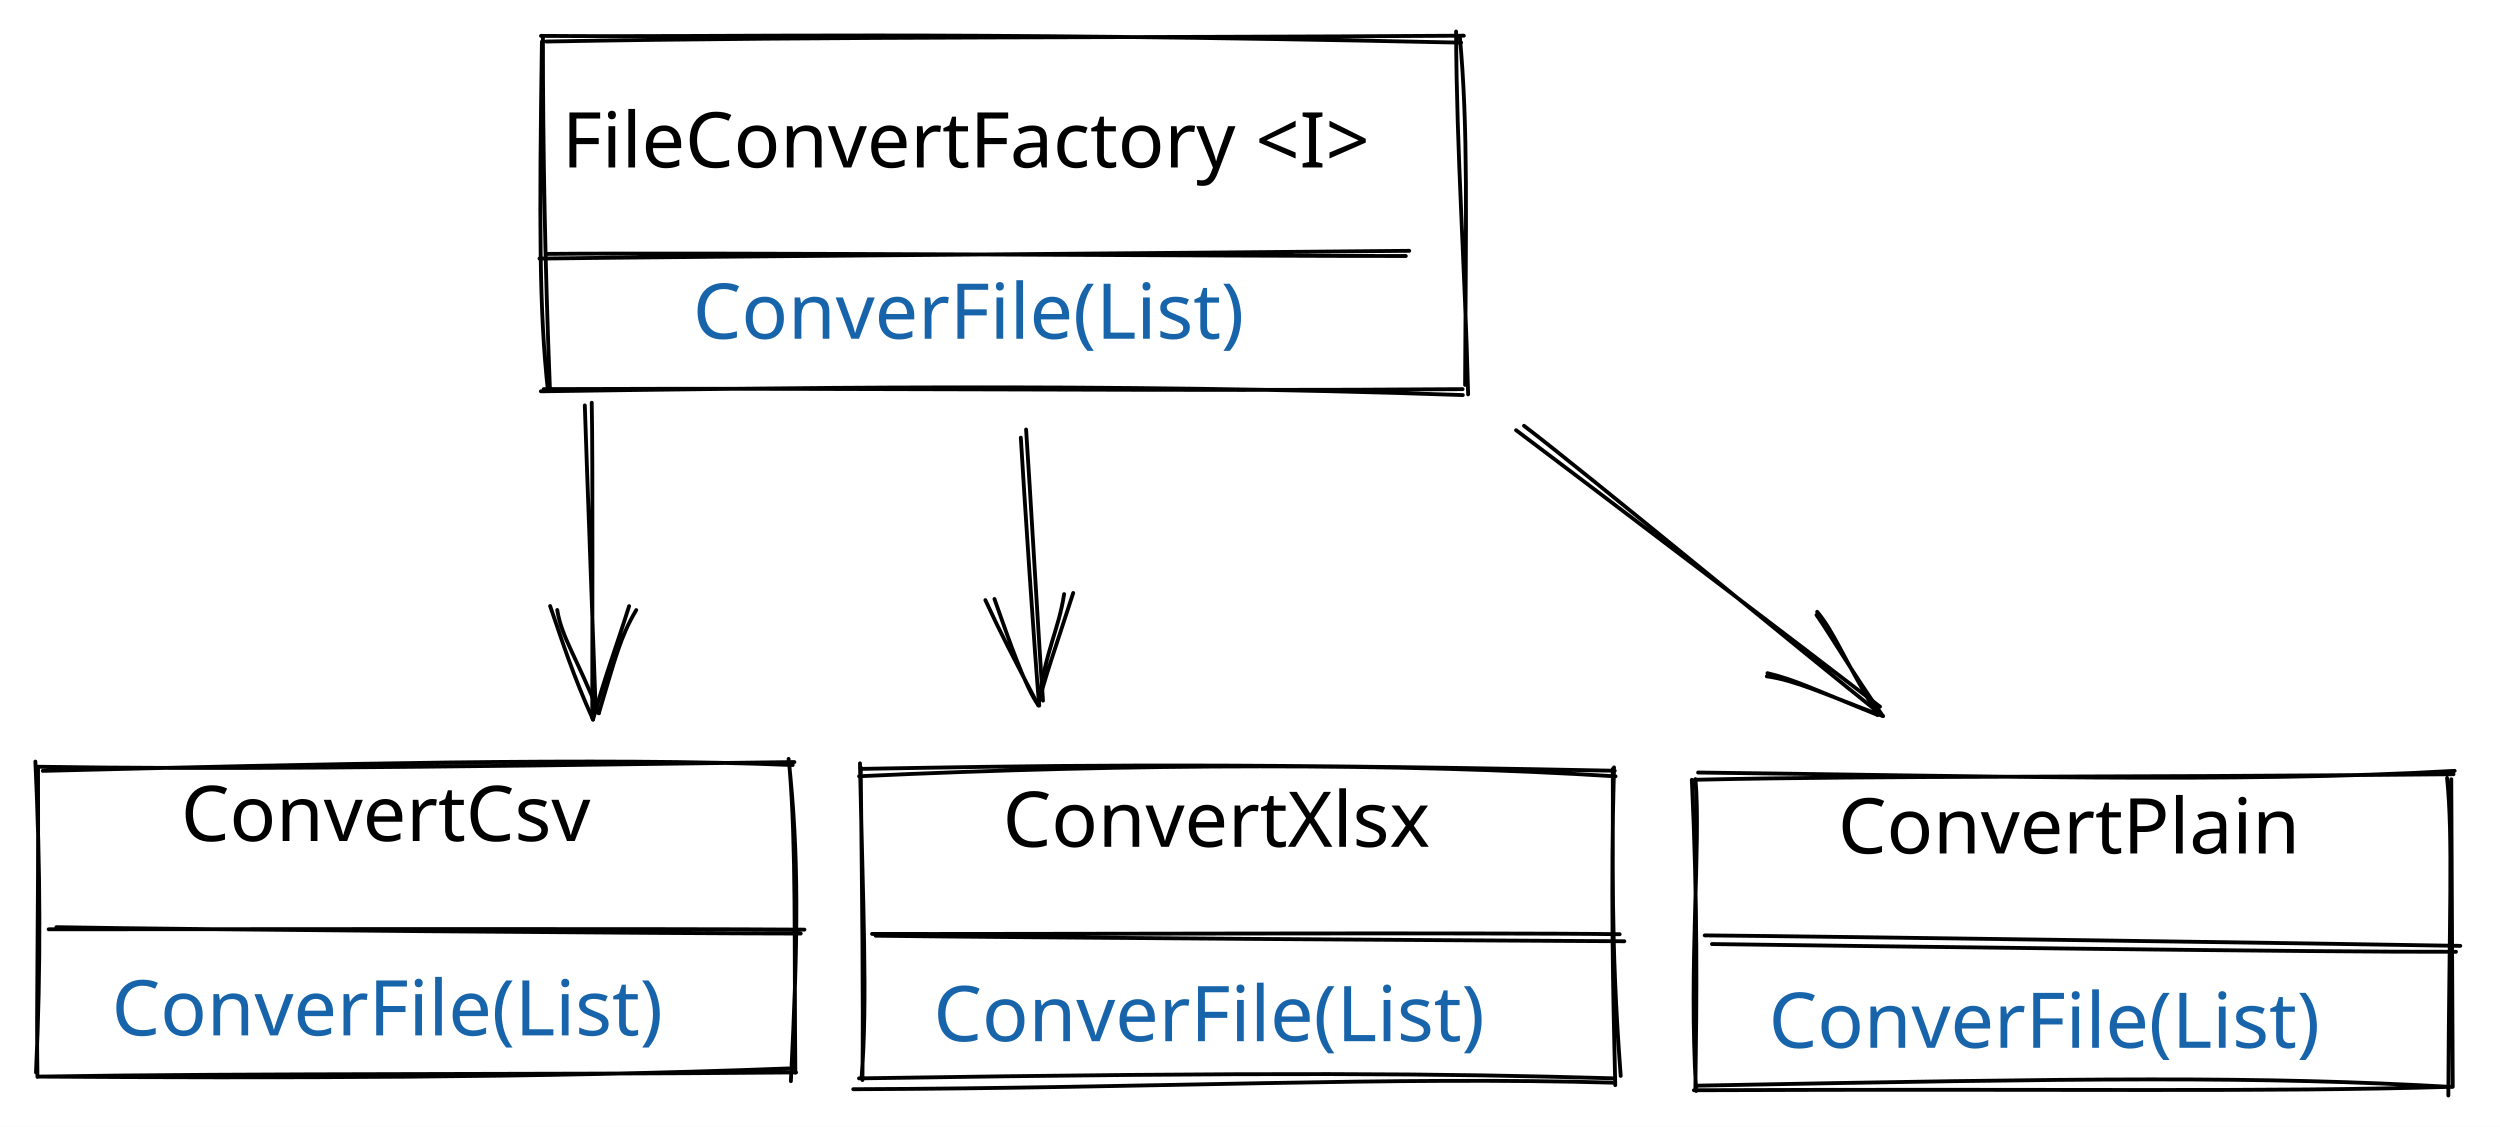
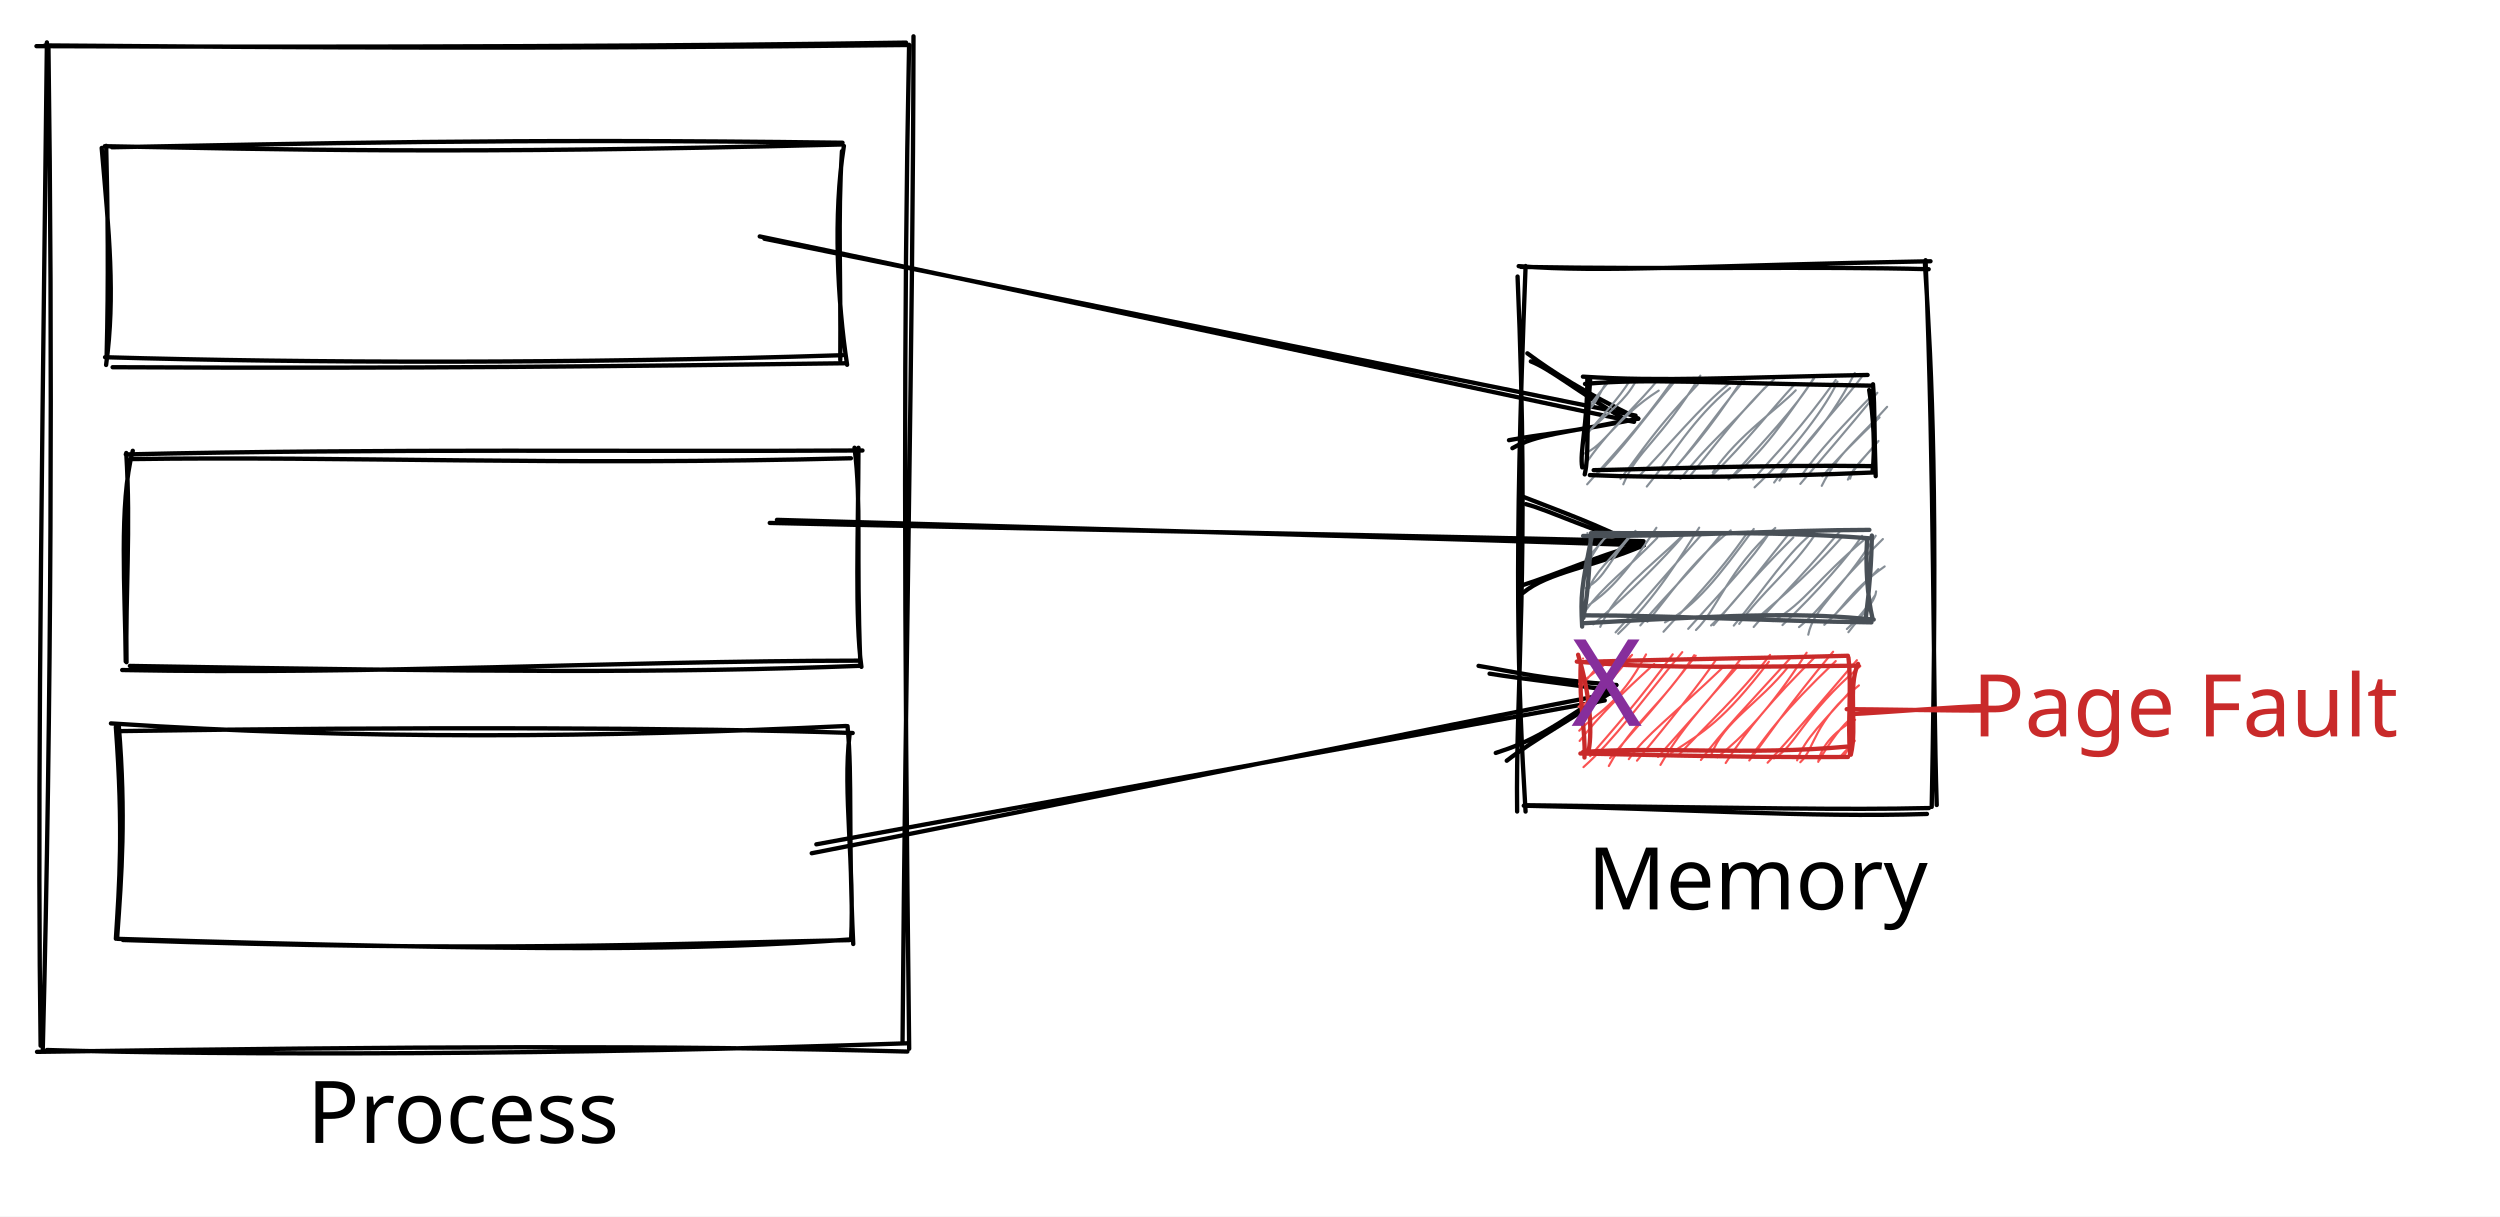
- <svg xmlns="http://www.w3.org/2000/svg" version="1.1" viewBox="0 0 649.5 292.724" width="649.5" height="292.724">
+ <svg xmlns="http://www.w3.org/2000/svg" version="1.1" viewBox="0 0 578 281.25" width="578" height="281.25">
  
-   eyJ2ZXJzaW9uIjoiMSIsImVuY29kaW5nIjoiYnN0cmluZyIsImNvbXByZXNzZWQiOnRydWUsImVuY29kZWQiOiJ4nO1ba1PbSFx1MDAxNv2eX0ExX3argqbfj9TWVoFcdTAwMDPBXHUwMDA0XGLGZHhsTVHCXHUwMDE2tmIhXHUwMDE5SVx1MDAwNjOp/Pe9LYglW5aw8aOUqdFcdTAwMDew1S3pqvuee8+53f7+bmNjM37qO5tcdTAwMWY2Np1hy/bcdmg/br4351x1MDAxZpwwclx1MDAwM1x1MDAxZppI8j1cblx1MDAwNmEr6dmN43704fff7X7f6rjxTVx1MDAxMPSsVnD3fJnjOXeOXHUwMDFmR9Dxf/B9Y+N78jfzoNBpxbbf8ZzkgqQpfVx1MDAxNuZ08uxx4CfPXHUwMDE1TFx1MDAxMsw4RqNcdTAwMGVu9Fx1MDAxMVx1MDAxZVx1MDAxNzttaL21vchJW8ypzZ0rdX3UPGPknp/eXHUwMDBmrlx1MDAxYlx1MDAwN7d2XHUwMDEwpk+9dT2vXHUwMDE5P3nPL2W3uoMwY1NcdTAwMTSHQc85d9tx19g1cX50XVx1MDAxNMCgpVeFwaDT9Z0oXHUwMDFhuybo2y03fjLnUGr+8yB82EjPXGbhXHUwMDFivKFFhFx1MDAxNooqKpVGYtRqridMW0wqxKVcdTAwMTKYXHUwMDEyhcmEYbXAg3dcdTAwMDTDfkPJkZp2Y7d6XHUwMDFksM9vj/rEoe1HfTuEXHRL+z2+vDKh0tLZQ466dFx1MDAxZLfTjaGPxpZ5iMCIcsxcdTAwMDXhqTVOMi3wvlJCXHUwMDBmzEYtxoZ+vZ14yJ+Tw9q1w/7L8G1G5kvGfmP67qR7ZV0sM/WD5jf3XHUwMDFhfd3yhzLq3DVPt4dcdTAwMWZ39kb3XHUwMDFh80c7XGaDx81Ry4/3Zfftn3lfLve9+Oqs5lxm0b44+WtcdTAwMTj2lnDf6JKd35z05O5h/1vnk7Bv9vFeY7b7vnxKh3LQb9vPoMBCSK1cdTAwMTjRnPJ0XHUwMDAyPNfvQaM/8Lx3XHUwMDE5y3JAfX7QXHUwMDE0kFJdXGJSTFx1MDAwNGVcZss5UFo+VVVFqcCWlvCeWsLQYqHGUFxuQ2BhLKhQglx1MDAwYoopZatDKVx1MDAwMFApTbiGsEBcdTAwMTTBXCKPUoUsTlx1MDAxNaJKKImY5jmUXHUwMDEyTDUhWMk3oDSxtVx1MDAwNKVlfsmVzESVjF9mXHUwMDFlaIfxjuu3Xb9cdTAwMDNtKXJ+Jpr6XGaR3ryO3TfzYlx0qiCESq5hrDRXPNPlNmhccozFyNIwdzCzhEFcdTAwMDTmTL90XHUwMDE5XHUwMDAxeNPx26+bdELr7UPPOz9udYTT/XpfP+zcfcybhKlFIdJizDnFkN9SaI2ZxFx1MDAxNKdgXGaGXHUwMDFjyFx1MDAxMHTM2eTZUVxcXHUwMDBi7u7cXHUwMDE4hvgkcP146lBuXHUwMDFiTHdcdTAwMWS7Pdlcbu+UbZtcdTAwMDR/39xxPOqmnzZScCRfRp//fD+1d7HPmiPnrent3mX/XHUwMDE3ha3YXHUwMDE5xtOilpCTJ0dBXHUwMDBiU1x1MDAwMUlcZtxx5qB13jhF+pOzXHUwMDEzXHUwMDFkf7RP28c7XHUwMDE3JzzyK1x1MDAxZrSULqFcdTAwMTZcdTAwMTRNUIvCmIWVYPbN22NcdTAwMTbmqV2jIDWFOzBcdTAwMDWWXGJGV8BcdTAwMWTKopJhMymtmlx1MDAxNpVuXHUwMDAzP266f5lcdTAwMTEmaOzsnn3nek9jM5T4I5hUXHUwMDBifPC7Pddz/nXoRvG/s+NcdTAwMTc58JjEXHUwMDE11dh1257bMb676Tm3405cdTAwMWS7QNdHzXGQedlcdTAwMTbYYcPtwnpcdTAwMGXlQeh2XFzf9s6KbCpFVmLjXHUwMDE0ZCldhCwmKEKa0tnZXHUwMDAw73+qod3Gcf9r77xB+P3RVkvvVlx1MDAxZVhcdTAwMWOVXHUwMDAyS1x1MDAwMFdQXHUwMDE4Q8xcdTAwMTNMsVx1MDAxNZKBXGaIUmBN4lxuvFx1MDAxYzjJWlM9hVx1MDAxN0dEl4JqXCLVT2angpYl572xtuUmPcKz/bdIesFCaY2pXCLwSVx1MDAwNKSCUCFmXHUwMDA2n+jt+F9qvF6vxa0jsXt/3Fx1MDAxONKz6oOPl1x0ZsFcZvhmyGqLg29cbvWektWA9VAskFTzXHUwMDAz8O1ZXHJcdTAwMDDIXHUwMDE5m6pcdTAwMDFcdTAwMTfLaiZ3PGdcdTAwMTHo1YqD8GnjP/X/ViG3XHUwMDE1WFZcbrJCyVx1MDAwYlx1MDAwMrqQPUogs1xuZ1x1MDAxZO81nJVXXHUwMDExKoozLrklXHUwMDE0OC9XSGBcIulcdTAwMTjOKFx1MDAwN1ZPwNGUoFxmlJNeXHUwMDE5zphcdTAwMDVknYBTQ3DjXHUwMDE0fDuPOqEtbTSVpkxcbqFcdTAwMTTLgVx1MDAxMEhcdTAwMWVAQr9cdTAwMDGDi+hdxVx0w6VcdTAwMThcXJbe/alcdTAwMWO3kIVA3Vxijlx0JaCplClL5EUotjh/LmZIKVx1MDAxOCdv1LxR4/DuvObdXzxccrV7+/HL1flx9KnALKCGXFxcdTAwMTBwJXBcdTAwMTiBXHUwMDE0l3mrpMUx+KWiXHUwMDA0xs8otJxVv5LqLfRbc+Q8dk52UF5UJ8X1Olx1MDAwZbpXazmH9C0vbFQ0eFGcSF/JmJJcdTAwMTQxkYYncz0zpe61MHSsRVHFPFuuM+V2+mxcdTAwMGKVeVxuIVx1MDAwMTFa4FVQiJHfLbeo/tOJS4IjwyqTZGctUlx1MDAxN9HijOSccHmNXHUwMDE5XHUwMDE2TGdqna95fL1++bT3x21cdTAwMTA7XHUwMDA3j9vhMd+/XHL7V5X3eC5KaDGjek20XHUwMDE445mKPVx1MDAwNDOiXHUwMDEx50os36fLvFx1MDAwZVx1MDAwMlx1MDAwM1tZsSeuRVx1MDAwZlWgwlx1MDAxOWtKwVRU4OEl5FdcdIhSgsxOfj9cdTAwMTMvXHUwMDBl/Ht/97ojOqR+us8uw63Ko4mQMjTJtaFphvxBXluTXHUwMDA1XG7IXGblQvNDbVx1MDAxMfabXGKHedjv361cdTAwMDRUPHnmmJy2OVx1MDAxOWBRXCLEnFx1MDAxNIJXcEiGQEhnL892uk7Y/PJHvXnR+8xwdOA0vm13Klx1MDAwZl6qysCrkVn3mIH8rWvdXHUwMDAzm2VAJORcdTAwMWLwudC6XHUwMDA3XHUwMDAz1rmqVPgrr3uUiivCXG5XP4zi5mieZcVyXHUwMDAxXVF4cUosKTRcdTAwMDdBXCIkpEA8XHUwMDBlL2qWXHUwMDE1pVx1MDAxNoJCytFjcqaS4kpRZvYl/Dra6n3ZfVx1MDAxN9iw9DPtlIRcZqk1SVx1MDAwN2pRzYZcdTAwMDUuhFx1MDAxMubAV4ianWbaXHK109hrdY+Od72DQ6qOtmxBK1x1MDAwZiWhXHUwMDEzKCEkKWFcdTAwMDRPlClcdTAwMThOoIQ4kZStXHUwMDE0SXhcdTAwMWGvzGNcdTAwMDW4P+eS8zWv0Fx1MDAxN7rdUkTbhVx1MDAxN1xyq5Okns0pxVORbMOyMDWB2lx1MDAwNlx1MDAxZlLZbYGvXHUwMDAx6uFJXHUwMDFkOO5+k/Tu8Df/Rtxf7sao8oCivFxmUGptgFqGbpNcdTAwMTBcdTAwMWXA89+yl3ZcdTAwMTHd9jra/tFty9dtRIpcIvAyKVx1MDAxMCFKz47dXVwiT4LD7aN2PHxquttnvvx82qg8djkuw642O3Bn4pXr0m2cQlx1MDAxNFGcrlm3rTRcdTAwMWL+yrqtcDVfXHUwMDE071jT4G9cdTAwMTjPsZZfvnO/otCSiFpcZvJcdNVcboFcdTAwMTBcdTAwMTLjklxyXHUwMDAymVx1MDAwNW5cdTAwMDXkzqyXMSFWl1x1MDAxNzW1lIRYZlx1MDAwMlx1MDAxYYLH0TzQpKm8UiY1ZkA2XHUwMDA1kpO4I1x1MDAxOGklqHpcdTAwMGJcdTAwMGJdJC9cdTAwMTb+qqIoLy5jNZ9SXHUwMDEwQlxucSFhYlxixZleL6vmzMJMKs7Nz1x1MDAxM4CZi/xe8ZnW8lx1MDAxYnuDXHUwMDFhe6JnnYeHu2244KL9uTZ1LVx1MDAxZllYcKyQ0lx1MDAxMqKwgOnkeaPGlvK50r/2XHUwMDA29kKvNUfOX+ckXHUwMDA0pdUmilxuJTJcdTAwMTZcdTAwMTJcdTAwMWVqNlwizVx1MDAxY7vK57iqsYslXHUwMDFhuaiaXHUwMDBiXHUwMDFhmSCCOSHJJjsxYVfFqk2KXGKkXHUwMDExWsVcdTAwMTb3kdutsdq04p+xjc3notWmLKHMrWoyXG5sjs5cdTAwMDGli/613m71gsPTT9f9tmszaddI5aGkRFx1MDAwMiVcYmXIKGA2XHUwMDAxJWqghDSG6K5cdKFydVhcIjhcdTAwMGaeaVxuXHUwMDE4cFx1MDAwNrLgLSuXXHUwMDBiMGyKUFZ0L7vedOJcdTAwMDH7rVx1MDAwZbt+sadcdTAwMTRTRVx1MDAxNSdSvO3GzFx1MDAxZCT/eSpOx+x8sH9cdTAwMWVcdTAwMWPHw8vG1+DqctdcdTAwMWKwncpjipMyTKn1YWpcdCUnRVHyc94175MtXGb0Rcz6n4rT891mXCKYhVvmSPEvJCFcdTAwMTViwslcdTAwMWMlp9jZPe2pq8dAP13dhE1+LVx1MDAwZdS3yoNXqDLwXHUwMDAy75czccs1VZy04Y5aizXvmXtcdTAwMWSef/eC07tcdTAwMTfkbtr9fjOG4Vx1MDAxOVx0aZhcdTAwMDG3/fLq6Z03XHUwMDFmXFzncSfvXHUwMDA0v90mh7lrglZcdTAwMDNcdTAwMGLHjP/3XHUwMDFm7378XHUwMDFmI1x1MDAxNSxhIn0=
+   eyJ2ZXJzaW9uIjoiMSIsImVuY29kaW5nIjoiYnN0cmluZyIsImNvbXByZXNzZWQiOnRydWUsImVuY29kZWQiOiJ4nO1a2VLbSFx1MDAxNH3PV1Ce1+D0vuRcckiM2U1cZlx1MDAwNJiaooQsbMWypMiyjUnl3+e2YJBsy8ZLotJMjVx1MDAxZcDqRX3VfU7fc2/rx7utrUo8XHUwMDBlncrHrYrzaFue24qsUeW9KVx1MDAxZjpR31xyfKhcIsl9P1x1MDAxOER20rJcdTAwMTPHYf/jh1x1MDAwZlZcdTAwMThW2258XHUwMDFmXHUwMDA03apcdTAwMWT0nrs5ntNz/LhcdTAwMGZccv+E+62tXHUwMDFmyd/MQJFjx5bf9pykQ1KVjiXQdOFp4CfDYkWwlkoq/drC7X+C4WKnXHUwMDA11Vx1MDAwZpbXd9JcdTAwMWFTVJG3uHZ5IPdbt+c03lx0XHUwMDFiob68w+moXHUwMDBmruc147H3/FKW3Vx1MDAxOURcdTAwMTmb+nFcdTAwMTR0na9uK+6Y0afKX/v1XHUwMDAzmLS0V1x1MDAxNFxm2lx1MDAxZN/p9yf6XHUwMDA0oWW78diUofRcdTAwMDWfJ+HjVlryaGZA06rAXHUwMDAyY01cdTAwMTWTgovXWtOfMFLVQmIsKdJcXFwiOmXXXuBcdTAwMDWRsetcdTAwMGaUXFypZfeW3W2DeX7rtU1cdTAwMWNZfj+0XCJYr7Td6OWNScbSjuO2O7EppKRqXHUwMDFlKzCiXHUwMDFjc0F4Or6TrFx1MDAwM6ZgXHUwMDE4k2Dfa41cdTAwMTk1PGglkPhrelx1MDAxZTtWXHUwMDE0vsxXpW9uMlx1MDAxNlx1MDAxYmM/Z/CUdlx1MDAxZYQt63ndsVx1MDAxMIoxrLjmKp0qz/W7UOlcdTAwMGY8Ly1cdTAwMGLsblxulaT05/s1ICrlXFyIYiU4pZTQpSF6XHUwMDFk3fWsqzu70Tk+OfJx1G5+sVx1MDAxYWWHqEQqgahCXGZrXHK0nISoXHUwMDEwXHUwMDA1QVx1MDAxNFx1MDAwYlXVcFGlXHUwMDA1U4xKPotYplx1MDAxM8BSxLHkUuFZxFJcIsBMYFqxgFx1MDAwNWtcdTAwMGJcdTAwMDIsJnguYqlcdTAwMTRcdTAwMTJcdIb40og9b/Arbzu837k/XHUwMDE5Xjbqalx1MDAxNH2LL0uPWEyrXHUwMDE4XHUwMDEwy7RGhDKqJlx1MDAxMEuprDJArKbieVsrOWJhQTk8SUpdLGQ5J1xmXHUwMDE1XHUwMDAzWcrnQVYyRjFs9svLgNPB7tX+eHhcdTAwMTNfn3xcdTAwMWX47atPoXN6U37E4lx1MDAwNYhlXGL/u1x1MDAxMItBXHUwMDE3KEV1wZssXHUwMDE3XCKz+f1WxDI6XHUwMDBmsSRxk4Kg5WXBkdrb378+3r+r7dRcdTAwMWLtXpPsnTfPylx1MDAwZVmjXHRcdTAwMTdJV81cbtJcdTAwMDWazWJcdTAwMTRAaUCKXHRBMHRcdTAwMWVEpUJcblx1MDAwYq5ksVx1MDAxMFx1MDAxNcBw9asgakVRMMqDJ1x1MDAxNfPQiUGsIyUoXl5cdTAwMDJcdTAwMWP5I33v07vuueNcdTAwMWR+vj+wL1x1MDAxZr9/Kzs6IUJYXHUwMDA0TiWrXHUwMDA0S5hcZkXgL6zMb1xmrPAsPNmbcZWC/Z5zJvDq8EyMW1x1MDAxN56aiVVkasZcdTAwMGUrinddv+X67ekujt+aU+NZ/Xgv6PXcXHUwMDE4zGhcdTAwMDSuXHUwMDFmT7dInrtjcN5xrFbOk7N104RcYs1cdTAwMTPT3IS50l9bKWKSm9fff73PbZ1ZSHPNLGHa/132/8rcZXO1XHUwMDEwXGZcdTAwMDXRXHUwMDBi0SpcdTAwMDXFW9xccvju4WFz98B37PGF7PHr6IKMSs9dQVxmd1x0w4xzJDOvm8h3Tovjbk5SRLxBXVx1MDAwMuKHIMH1XHUwMDFhnmVcdTAwMTPqmn09nYr/qTtB3Yn20yu4XCJzXHUwMDE3XG5DoqZcdTAwMGJf2csx5ooqvjx7Oavho5p7c33DrJ3e2e3x4V3zS9nZi1x1MDAxMUdcdTAwMGJcXC8l+Fx1MDAxN9L3XHUwMDBmJZSjxSx1M14sTWdmJuGf9CXRoIVcdTAwMTBfw81uoFx1MDAwMjXSiKXbw+9cZlT43FxmOyNKYy6XXHUwMDA241N9XFx/eHysfbeCYO/w8LBPhvH2v1x1MDAxZIxcXFx1MDAxODBcdTAwMTKkwOfQ7JpMY5FpjrhcXFx1MDAxM4s5QTRB01hcdTAwMDS/gTSVclx1MDAxZL+xXHRcdTAwMTaBiZlgdkMsxs5jnCtq5sKQXG5YXHUwMDFliFx1MDAxMZffXHUwMDE1j+TpXHUwMDE1fazRs213+HQ16NbrdnhQdiBKzlx1MDAxNuCQSW1wXGKBmdQmx05+m6SRKlx1MDAwN4szXHUwMDFhhlNEIDQmXHUwMDA1528g6Fkv+nhcYvy46T45k8QypTWr53rjiWVLMFxuljaiwDZGZ+ay78Cgz8ePXHUwMDEzzXc8t21gXFzxnIdJfMeubXmv1XGQeXVcdTAwMWKGt+Bx0cGM+Fx0XCK37fqWdzFlylrcovNcdTAwMGZROdJcdTAwMDR8zVxuqaiD+OQ0ajzs4m337Oyy2+hefJWlz/e/scszwotiV94h6lxmu1x1MDAxOPhcdTAwMWFcYm1cbt7owdujXHUwMDAy2XXi9IJoXFxcdTAwMDZyvViykFvzo/H55KJcdTAwMDJcdTAwMDIuXCL18pm0087juFx1MDAxMdFvPu1etJ/Ykzf6fqXLTi5cYixcdTAwMTdySy+poDY+mlA5eV46mznTVFx1MDAwM8clWuO0bJPwW2u10mlZxo7/evidWTlzbdNfXHUwMDFhcc+PcMy5oURcYuvlg5x6XHUwMDFjN/bdXHUwMDE298mn21x1MDAxZZVHg4vBV152hmLE9KKEmeLLRty2Jlx1MDAxNrFcdTAwMTZHOVx1MDAwZlx1MDAxNiec5EQ52JxcdTAwMWOaY2qIqVXewSF5K+tNXHUwMDEwJpJcdTAwMTJGXG5cdTAwMGXHXHShZFx1MDAxNe6uJ9Pm53W5VppcdESWj4FcdTAwMWX08XjIjpSko+HZ7tl5PTxcdTAwMTJW6XGKqcEp11qC/mGc5uJ0XHRXslx0TDEmOcic1WhYIYopKjhcdTAwMTinlK+UXHUwMDE42jBcdTAwMDKy2s5WzVx1MDAxYXhxXHUwMDE5dFrGmoVcdTAwMDRLrMshWObDtCmCaUFcdTAwMTXSjC2v1L730JfYtzmAxvvk2k+fL8bf3PLzXHUwMDBiL5JqVKtcIvxcdTAwMDDNiYFmXHUwMDEyryAqwUKm1/hsdFx1MDAwM5GmqdBylVx1MDAwZkTKJdIm6n6pQqNcdTAwMTPNt/GK+myey1x1MDAxM2y6MJVmSiDO+VxuwdOT793d31x1MDAxZd207a/Dbv1cbtWax+OT0lNcdTAwMTIxUVVcdTAwMDLeVVGmXHUwMDA1ynyrklBS8qo0KVx1MDAxYVxiXHUwMDFmklx1MDAwZr/mU1x1MDAxMnyio+1ccsKndHdcXFx1MDAxMD1cdTAwMTEpXHUwMDExhY2i0E9cclx0iEZB0iHXdHtqonSB27vO9XZcdTAwMTlcclCEt7t+cXLvXkhZscKwXHUwMDE5w7xA5TPBYOrd1svLpY+qXGZdZ7Sbt1x1MDAxZieXeWpCU0NcYsdM/I+f737+XHKPoW27In0=
  <defs>
    <style>
      @font-face {
        font-family: "Virgil";
-         src: url("https://excalidraw.com/Virgil.woff2");
+         src: url("https://unpkg.com/@excalidraw/excalidraw@0.13.0/dist/excalidraw-assets/Virgil.woff2");
      }
      @font-face {
        font-family: "Cascadia";
-         src: url("https://excalidraw.com/Cascadia.woff2");
+         src: url("https://unpkg.com/@excalidraw/excalidraw@0.13.0/dist/excalidraw-assets/Cascadia.woff2");
      }
    </style>
  </defs>
-   <rect x="0" y="0" width="649.5" height="292.724" fill="#ffffff" />
-   <g stroke-linecap="round" transform="translate(141.9999 10) rotate(0 119 45.50003)">
-     <path d="M-1.45 -0.68 C49.45 -0.27, 98.15 -1.95, 237.6 1.08 M-0.1 0.79 C75.6 -0.6, 150.39 -0.13, 238.3 -0.73 M236.29 -1.81 C236.44 30.4, 238.58 58.63, 239.42 92.46 M237.25 -0.64 C239.47 23.49, 238.82 46.83, 238.63 90.01 M238.04 92.64 C145.18 89.38, 53.75 90.9, -1.48 91.66 M237.98 91.1 C161.58 91.7, 85.91 90.73, -0.74 91.09 M0.37 91.63 C-1.93 70.77, -1.89 47.75, -1.21 0.82 M0.86 90.82 C-0.37 59.75, -0.97 28.53, -0.95 -0.62" stroke="#000000" stroke-width="1" fill="none" />
+   <rect x="0" y="0" width="578" height="281.25" fill="#ffffff" />
+   <g stroke-linecap="round" transform="translate(10 10) rotate(0 100 116)">
+     <path d="M-1.57 0.67 C77.95 1.01, 155.06 0.58, 199.47 -0.15 M0.39 0.5 C58.68 1, 117.66 1.37, 200.08 0.4 M201.2 -1.6 C201.08 69.32, 199.35 141.16, 198.67 230.68 M200.18 0.36 C198.9 64.55, 198.99 129.88, 200.2 232.47 M199.78 233.12 C144.27 231.62, 85.58 231.93, -1.44 233.19 M200.02 231.2 C121.12 233.98, 41.63 233.99, 0.85 232.76 M-0.11 232.55 C1.95 152.66, 2.13 68.43, 1.21 1.32 M-0.61 231.77 C-1.28 182.36, -0.78 133.24, 0.84 -0.2" stroke="#000000" stroke-width="1" fill="none" />
+   </g>
+   <g stroke-linecap="round" transform="translate(25.00006 34) rotate(0 84.49997 24.50002)">
+     <path d="M0.88 0.05 C45.57 -0.77, 91.71 -2.04, 169.79 -1 M-0.78 -0.2 C39.4 0.51, 80.5 1.75, 169.42 -0.59 M170.11 -0.26 C167.59 15.53, 168.63 35.84, 170.85 50.34 M169.66 0.96 C168.67 16.72, 169.44 30.56, 169.27 49.22 M170.69 49.98 C119.35 50.67, 71.75 51.26, 1.04 50.9 M169.78 48.12 C108.1 50.13, 45.78 49.94, -0.71 48.59 M-0.47 50.38 C1.71 34.43, 0.2 19.73, -1.49 0.21 M-0.35 48.3 C0.11 31.15, -0.09 13.7, -0.45 -0.28" stroke="#000000" stroke-width="1" fill="none" />
+   </g>
+   <g stroke-linecap="round" transform="translate(29.50003 104.5001) rotate(0 84.49997 24.50002)">
+     <path d="M1.04 1.64 C50.58 0.93, 99.95 3.21, 167.23 1.45 M-0.42 0.56 C58.78 -0.83, 118.3 -0.02, 169.9 -0.35 M168.98 -0.97 C168.92 18.86, 168.13 38.8, 169.66 49.68 M168.06 -0.98 C169.71 11.93, 168.4 22.9, 169.42 49.08 M169.05 48.24 C111.68 48.33, 57.39 51.52, -1.25 50.41 M169.61 49.43 C125.55 51.16, 82.16 50.84, 0.53 49.46 M-0.43 48.43 C-0.56 32.46, -2.05 11.8, 1.2 -0.28 M-0.25 48.6 C-0.51 33.03, 0.76 17.63, -0.31 0.23" stroke="#000000" stroke-width="1" fill="none" />
+   </g>
+   <g stroke-linecap="round" transform="translate(27.50003 168.5001) rotate(0 84.49997 24.50002)">
+     <path d="M-1.85 -1.25 C55.87 2.57, 111.85 2.04, 168.11 -0.65 M-0.31 0.54 C66.4 -0.52, 134.44 -0.27, 169.64 0.97 M168.92 1.31 C167.33 14.66, 170.09 32.04, 169.27 48.83 M168.45 -0.62 C169.6 11.5, 168.57 24.57, 169.77 49.75 M168.82 48.86 C127.2 49.65, 84.88 51.73, 0.93 48.83 M169.7 48.65 C134.03 51.26, 97.04 51.54, -0.33 48.56 M-0.4 48.08 C0.62 33.84, 1.67 20.09, -0.04 -0.74 M-0.71 48.53 C0.09 35.95, 1.03 23.39, -0.72 -0.4" stroke="#000000" stroke-width="1" fill="none" />
+   </g>
+   <g stroke-linecap="round" transform="translate(352 62) rotate(0 47 62.50006)">
+     <path d="M-0.88 -0.47 C19.14 1.09, 40.26 -0.6, 94.33 -1.6 M-0.37 -0.29 C34.31 0.32, 68.64 -0.45, 93.91 0.24 M93.19 -1.84 C95.26 49.46, 94.86 95.91, 95.77 124.12 M93.05 -0.87 C94.76 25.41, 96.02 52.22, 94.61 124.55 M93.51 126.19 C66.05 127.07, 37.19 124.99, 0.3 124.28 M93.96 124.82 C74.14 125.28, 54.74 124.8, 0.42 124.16 M-1.24 125.62 C-1.63 97.14, 1.71 68.37, -1.14 1.94 M0.71 125.63 C-1.07 95.87, -2.06 69.5, 0.72 -0.5" stroke="#000000" stroke-width="1" fill="none" />
  </g>
  <g stroke-linecap="round">
-     <g transform="translate(152.702 104.6383) rotate(0 1.004446 40.26902)">
-       <path d="M-0.77 0.68 C-0.34 14.24, 1.63 67, 2.08 80.43 M1.03 -0.01 C1.35 13.82, 1.15 68.69, 1.17 81.92" stroke="#000000" stroke-width="1" fill="none" />
+     <g transform="translate(176 54.25003) rotate(0 100.5 21.00003)">
+       <path d="M0.73 0.95 C34.51 7.77, 168.77 35.11, 202.14 41.83 M-0.35 0.41 C33.43 7.33, 168.38 36.31, 201.79 43.28" stroke="#000000" stroke-width="1" fill="none" />
    </g>
-     <g transform="translate(152.702 104.6383) rotate(0 1.004446 40.26902)">
-       <path d="M-7.93 53.84 C-6.8 61, -2.72 66.38, 2.87 80.66 M-9.78 52.81 C-6.63 61.94, -3.9 70.65, 1.36 82.31" stroke="#000000" stroke-width="1" fill="none" />
+     <g transform="translate(176 54.25003) rotate(0 100.5 21.00003)">
+       <path d="M173.67 49.37 C179.21 46.15, 185.75 45.88, 200.06 42.94 M172.88 47.52 C179.76 46.18, 188.51 45.52, 202.76 42.54" stroke="#000000" stroke-width="1" fill="none" />
    </g>
-     <g transform="translate(152.702 104.6383) rotate(0 1.004446 40.26902)">
-       <path d="M12.59 53.86 C8.42 60.88, 7.19 66.26, 2.87 80.66 M10.74 52.83 C7.84 62.15, 4.51 70.86, 1.36 82.31" stroke="#000000" stroke-width="1" fill="none" />
+     <g transform="translate(176 54.25003) rotate(0 100.5 21.00003)">
+       <path d="M177.93 29.3 C182.55 31.12, 188.03 35.87, 200.06 42.94 M177.13 27.44 C182.8 31.67, 190.38 36.53, 202.76 42.54" stroke="#000000" stroke-width="1" fill="none" />
    </g>
  </g>
-   <g transform="translate(179.9999 70) rotate(0 75 12.5)">
-     <text x="0" y="18" font-family="Virgil, Segoe UI Emoji" font-size="20px" fill="#1864ab" text-anchor="start" style="white-space: pre;" direction="ltr">ConverFile(List)</text>
+   <g stroke-linecap="round">
+     <g transform="translate(179.0001 120.25) rotate(0 100 3.000031)">
+       <path d="M-1.03 0.65 C32.46 1.49, 167.54 3.99, 200.98 4.88 M0.63 -0.06 C34.04 0.91, 167.54 4.6, 200.55 5.82" stroke="#000000" stroke-width="1" fill="none" />
+     </g>
+     <g transform="translate(179.0001 120.25) rotate(0 100 3.000031)">
+       <path d="M173.13 16.82 C178.87 11.99, 189.37 10.88, 201.06 5.8 M172.64 15.17 C181.69 12.25, 189.66 8.57, 199.57 5.74" stroke="#000000" stroke-width="1" fill="none" />
+     </g>
+     <g transform="translate(179.0001 120.25) rotate(0 100 3.000031)">
+       <path d="M173.78 -3.69 C179.29 -2.28, 189.59 2.85, 201.06 5.8 M173.29 -5.34 C182.33 -1.81, 190.1 0.95, 199.57 5.74" stroke="#000000" stroke-width="1" fill="none" />
+     </g>
+   </g>
+   <g stroke-linecap="round" transform="translate(367 88.25003) rotate(0 33 10.5)">
+     <path d="M0 0 C0 0, 0 0, 0 0 M0 0 C0 0, 0 0, 0 0 M0.39 6.42 C2.12 4.88, 2.68 2.75, 4.75 -0.33 M-0.29 6.64 C0.8 5.24, 1.73 3.77, 4.7 0.3 M0.73 11.13 C4.96 6.93, 8.63 4.6, 11.24 -0.19 M-0.59 12.72 C3.26 7.89, 7.08 4.25, 10.04 -0.61 M-0.88 16.66 C3.76 15.11, 6.82 8.19, 16.49 2.06 M0.18 18.14 C5.41 10.64, 12.63 4.32, 16.42 -0.61 M-0.05 23.72 C6.01 16.82, 12.01 10.65, 19.46 0.15 M1.75 21.8 C7.65 16.33, 13.4 8.12, 20.8 -0.78 M8.31 23.72 C11.46 15.88, 16.86 13.76, 26.11 -1.4 M7.66 22.45 C12.54 16.23, 15.43 11.22, 25.53 0.64 M13.74 24.24 C19.68 17.01, 24.43 8.52, 33 1.46 M12.01 21.76 C18.71 14.83, 26.48 5.42, 32.68 0.51 M18.32 22.06 C23.15 16.75, 27.78 11.69, 35.61 -0.17 M18.48 21.88 C24.1 16.04, 29.36 7.9, 36.45 -0.56 M21.53 22.49 C27.54 14.65, 32.73 10.78, 41.03 1.38 M23.64 21.89 C29.48 14.87, 35.55 6.44, 43.18 -0.58 M28.99 20.97 C34.97 12.22, 44.19 6.19, 48.17 1.99 M28.94 21.58 C36.42 14.32, 42.9 5.98, 47.9 0.65 M32.62 22.59 C40.8 16.58, 45.77 8.46, 52.41 -0.77 M33.28 22.13 C40.25 14.2, 48.34 5.99, 52.32 -0.83 M38.66 24.42 C47.7 15.99, 55.6 5.13, 57.82 -0.02 M38.34 22.6 C44.59 15.53, 49.36 10.84, 57.41 -0.39 M43.18 23.31 C47.54 17.26, 55.01 11.48, 61.83 -2.02 M44.41 22.86 C49.83 14.12, 57.53 6.78, 63.41 -1.09 M49.48 21.74 C52.8 16.9, 59.39 9.71, 66.13 2.88 M49.24 23.63 C55.17 16.7, 59.59 11.6, 67.04 2.56 M54.19 24.08 C57.9 16.52, 63.11 12.81, 69.3 5.81 M54.33 21.87 C57.59 18, 62.76 12.8, 67.55 8.26 M60.75 22.42 C61.21 20.39, 63.83 17.7, 67.2 13.84 M60.23 22.64 C61.62 19.48, 64.84 16.83, 67.3 13.7" stroke="#868e96" stroke-width="0.5" fill="none" />
+     <path d="M-1.03 -1.17 C17.17 0.02, 34.41 -0.99, 64.79 -1.56 M-0.55 0.51 C13.73 -0.77, 27.27 0.3, 65.45 0.91 M65.15 1.93 C66.18 8.18, 66.54 15.72, 65.94 20.6 M66.04 0.59 C66.48 5.82, 66.31 12.58, 66.66 21.84 M66.4 19.52 C40.3 19.16, 12.46 20.3, 1.46 20.45 M66.48 20.97 C41.61 22.07, 16.77 22.31, 0.57 21.59 M-1.19 19.81 C-1.84 16.34, 0.06 9.76, -0.01 -1.01 M-0.61 21.43 C0.41 16.85, -0.37 12.26, 0.64 -0.35" stroke="#000000" stroke-width="1" fill="none" />
+   </g>
+   <g stroke-linecap="round" transform="translate(367 123.2501) rotate(0 32.5 10)">
+     <path d="M0 0 C0 0, 0 0, 0 0 M0 0 C0 0, 0 0, 0 0 M0.28 6.7 C1.67 4.16, 3.13 1.83, 4.26 1.04 M-0.44 6.1 C0.93 4.56, 2.64 3.25, 4.84 0 M-0.41 12.74 C4.45 10.19, 4.55 6.53, 11.12 -0.51 M0.46 12.69 C1.66 9.3, 5.12 6.23, 9.98 0.43 M0.34 16.64 C4.08 14.01, 8.04 10.82, 15.96 -1.23 M-0.45 17.98 C3.75 12.08, 9.28 8.27, 16.16 1.1 M2.98 21.68 C6.74 13.28, 13.47 8.77, 22.15 0.47 M1.36 21.1 C10.15 13.5, 17.94 5.55, 22.03 0.78 M7.12 23.29 C15.9 15.03, 21.68 5.2, 25.85 -1.26 M6.53 22.96 C12.22 16.6, 15.47 12.59, 26.48 0.25 M13.88 20.51 C18.32 15.26, 24.15 6.4, 33.14 -0.63 M12.24 21.35 C18 14.5, 25.32 7.44, 31.24 -0.11 M17.94 20.65 C24.93 17, 30.41 10.02, 38.47 -0.96 M17.6 22.81 C22.98 16.8, 30.01 10.05, 37.13 -0.31 M25.11 22.41 C30.26 17.41, 32.29 8.73, 43.44 -1.19 M23.31 22.14 C31.17 13.42, 38.42 5.76, 42.1 -0.08 M28.6 21.36 C34.73 15.72, 43.3 4.03, 47.13 -0.45 M29.19 21.28 C32.22 17.86, 36.58 12.03, 47.61 1.02 M33.85 21.39 C40.86 13.11, 46.73 3.7, 52.91 -0.64 M35.11 20.99 C39.97 14, 47.4 8.23, 52.69 0.27 M38.84 20.13 C42.02 17.02, 49.35 11.62, 58.77 1.04 M38.45 21.71 C42.83 16.5, 47.34 12.58, 58.33 -0.34 M42.92 20.35 C50.48 15.95, 52.8 10.93, 64.08 1.46 M45.11 21.27 C53.23 13.56, 60.63 5.09, 63.51 0.63 M51.07 23.49 C52.35 17.22, 58.27 13.92, 66.66 0.61 M48.93 21.74 C54.41 17.28, 56.28 13.25, 68.32 1.38 M54.84 21.06 C58.52 18.44, 60.28 13.67, 68.73 7.71 M54.78 21.21 C57.92 18.29, 59.93 16.08, 67.26 8.34 M60.35 22.92 C63.25 19.08, 66.45 16.21, 66.75 13.48 M60 22.18 C62.83 19.51, 64.34 17.58, 66.61 14.27" stroke="#868e96" stroke-width="0.5" fill="none" />
+     <path d="M1.77 -0.06 C19.42 0.31, 40.2 -0.7, 65.07 1.19 M-0.98 0.66 C23.07 0.8, 45.33 -0.72, 65.2 -0.74 M64.66 1.46 C64.3 7.93, 64.7 14.49, 65.97 19.93 M65.77 0.57 C65.69 6.69, 65.22 12.98, 64.4 19.4 M66.2 19.99 C50.39 18.51, 39 18.57, -1.22 20.86 M65.68 20.64 C41.65 20.33, 18.77 19.02, -0.5 19.02 M-1.21 21.62 C-1.57 14.34, -1.45 12.87, 1.17 -0.02 M-0.92 19.61 C0.39 12.87, 0.55 5.41, 0.82 0.02" stroke="#495057" stroke-width="1" fill="none" />
+   </g>
+   <g transform="translate(71 246.25) rotate(0 39 12.5)">
+     <text x="0" y="18" font-family="Virgil, Segoe UI Emoji" font-size="20px" fill="#000000" text-anchor="start" style="white-space: pre;" direction="ltr">Process</text>
+   </g>
+   <g transform="translate(367 192.25) rotate(0 35 12.5)">
+     <text x="0" y="18" font-family="Virgil, Segoe UI Emoji" font-size="20px" fill="#000000" text-anchor="start" style="white-space: pre;" direction="ltr">Memory</text>
  </g>
  <g stroke-linecap="round">
-     <g transform="translate(140.9999 67.50006) rotate(0 112.5 -1)">
-       <path d="M-0.84 -0.32 C36.6 -0.83, 187.45 -1.94, 225.12 -2.34 M0.92 -1.53 C38.17 -1.94, 186.97 -0.94, 224.23 -0.99" stroke="#000000" stroke-width="1" fill="none" />
+     <g transform="translate(188 196.2501) rotate(0 92 -17.5)">
+       <path d="M0.74 -1.04 C31.43 -6.72, 152.57 -28.69, 183.02 -34.31 M-0.33 1.02 C30.83 -4.97, 154.77 -30.34, 185.22 -36.07" stroke="#000000" stroke-width="1" fill="none" />
+     </g>
+     <g transform="translate(188 196.2501) rotate(0 92 -17.5)">
+       <path d="M157.82 -22.17 C166.04 -24.8, 170.54 -27.45, 185.69 -37.87 M160.36 -20.37 C166.74 -25.37, 176.4 -30.52, 184.9 -36.53" stroke="#000000" stroke-width="1" fill="none" />
+     </g>
+     <g transform="translate(188 196.2501) rotate(0 92 -17.5)">
+       <path d="M153.84 -42.3 C162.84 -40.8, 168.16 -39.3, 185.69 -37.87 M156.39 -40.5 C164.02 -39.25, 174.91 -38.15, 184.9 -36.53" stroke="#000000" stroke-width="1" fill="none" />
    </g>
  </g>
-   <g transform="translate(145.9999 25.5) rotate(0 113 12.5)">
-     <text x="0" y="18" font-family="Virgil, Segoe UI Emoji" font-size="20px" fill="#000000" text-anchor="start" style="white-space: pre;" direction="ltr">FileConvertFactory &lt;I&gt;</text>
+   <g stroke-linecap="round" transform="translate(366.0001 152.25) rotate(0 30.99994 11.00003)">
+     <path d="M0 0 C0 0, 0 0, 0 0 M0 0 C0 0, 0 0, 0 0 M-0.92 5.87 C2.11 3.82, 3.24 2.55, 5.62 0.97 M-0.33 6.36 C1.71 3.73, 3.54 1.6, 4.89 0.47 M-1.03 11.12 C1.36 10.39, 5.81 6.08, 11.33 -0.84 M-0.65 11.31 C3.53 8.59, 6.84 4.77, 10.97 -0.57 M-0.87 16.68 C2.51 12.94, 8.33 10.92, 14.56 -0.95 M-0.79 19.05 C4.14 12.85, 8.78 8.22, 16.45 1.27 M0.1 25.11 C7.41 18.61, 13.14 10.29, 22.94 -1.48 M1.65 22.58 C6.64 16.79, 13.06 9.62, 20.73 -0.97 M5.96 24.85 C11.63 14.44, 18.11 11.06, 25.69 -0.76 M6.24 23.05 C12.52 15.72, 17.6 10.36, 26.05 -0.66 M10.58 23.27 C14.55 17.61, 20.07 13.78, 32.51 1.88 M12.47 23.62 C19.58 15.14, 27.6 4.99, 30.91 0.04 M17.9 24.6 C23.5 14.76, 32.03 6.22, 36.11 1.47 M17.33 22.76 C23.15 16.03, 29.39 9.72, 36.61 -0.13 M20.35 21.85 C27.96 16.91, 32.36 14.51, 42.96 0.74 M21.9 22.55 C28.5 15.34, 36.05 8.67, 43.23 -0.84 M29.63 22.28 C32.63 14.32, 40.54 10.62, 47.66 1.63 M27.25 23.46 C32.4 16.58, 37.99 10.79, 48.1 -0.28 M31.08 22.84 C36.82 18.11, 42.84 12.37, 51.69 -1.34 M32.98 24.16 C37.95 16.36, 43.7 9.53, 53.75 -0.47 M38.43 23.57 C42.8 18.02, 47.27 10.91, 57.81 -1.57 M39.12 22.25 C43.01 17.15, 45.61 12.85, 58.42 0.59 M44.14 23.09 C49.12 20.35, 50.92 13.01, 64.1 1.76 M42.67 24.09 C48.65 17.71, 51.88 13.66, 63.31 0.39 M50.23 23.98 C53.63 20.87, 53.27 14.45, 63.78 6.22 M49.49 23.55 C51.21 18.52, 55.68 14.53, 62.49 6.79 M54.38 23.89 C54.94 20.88, 57.39 17.2, 62.9 14.17 M54.58 23.57 C57.17 19.1, 60.19 15.05, 62.19 13.69 M60.19 22.79 C61.22 21.08, 61.83 19.7, 62.67 18.71 M59.62 22.59 C60.72 21.17, 62.37 19.8, 62.84 19.03" stroke="#fa5252" stroke-width="0.5" fill="none" />
+     <path d="M-1.44 0.71 C13.37 2.09, 27.72 2.08, 63.71 1.65 M0.55 0.78 C23.85 0.06, 46.35 -0.17, 61.23 -0.64 M63.57 1.24 C61.17 6.46, 63.46 15.85, 61.91 22.24 M61.36 -0.22 C62.14 6.79, 61.13 14.74, 61.73 22.2 M61.14 20.36 C38.81 22.43, 16.26 20.31, -0.01 21.62 M61.25 22.76 C50.06 22.85, 37.23 22.83, -0.61 21.96 M1.33 21.12 C2.14 16.68, 1.61 8.06, -1.14 -0.87 M0.33 22.88 C0.59 16.02, -0.94 11.58, -0.53 0.82" stroke="#c92a2a" stroke-width="1" fill="none" />
+   </g>
+   <g transform="translate(455.9999 152.2501) rotate(0 56 12.5)">
+     <text x="0" y="18" font-family="Virgil, Segoe UI Emoji" font-size="20px" fill="#c92a2a" text-anchor="start" style="white-space: pre;" direction="ltr">Page Fault</text>
  </g>
  <g stroke-linecap="round">
-     <g transform="translate(266.4197 112.5518) rotate(0 2.300134 34.96856)">
-       <path d="M0.16 -0.96 C0.98 10.66, 3.67 57.85, 4.55 69.48 M-1.21 1.15 C-0.53 12.96, 2.51 59.37, 3.57 70.77" stroke="#000000" stroke-width="1" fill="none" />
-     </g>
-     <g transform="translate(266.4197 112.5518) rotate(0 2.300134 34.96856)">
-       <path d="M-10.42 43.36 C-6.28 52.28, -4 56.63, 3.26 70.56 M-8.06 43.07 C-3.99 54.57, -0.15 65.69, 3.34 70.69" stroke="#000000" stroke-width="1" fill="none" />
-     </g>
-     <g transform="translate(266.4197 112.5518) rotate(0 2.300134 34.96856)">
-       <path d="M10.04 41.79 C8.61 51.17, 5.33 55.94, 3.26 70.56 M12.4 41.5 C8.49 53.67, 4.36 65.4, 3.34 70.69" stroke="#000000" stroke-width="1" fill="none" />
+     <g transform="translate(428 165.25) rotate(0 15 -0.5)">
+       <path d="M0.27 -0.16 C5.48 -0.36, 26.03 -2.02, 30.85 -2 M-1.04 -1.29 C4.12 -1.3, 24.89 -0.9, 30.35 -0.98" stroke="#c92a2a" stroke-width="1" fill="none" />
    </g>
  </g>
-   <g stroke-linecap="round" transform="translate(10 198.5001) rotate(0 98.00003 40.49997)">
-     <path d="M1.12 1.77 C71.46 0.03, 147.4 -1.79, 195.95 0.26 M-0.08 0.7 C44.74 1.4, 91.2 0.94, 196.38 -0.52 M194.88 -1.34 C197.59 23.72, 197.35 45.02, 195.47 82.39 M195.12 0.82 C196.87 21.93, 196.31 45.7, 196.63 80.21 M194.88 79.08 C129.61 81.58, 60.01 81.6, 0.09 81.2 M196.82 80.11 C127.69 80.76, 57.55 80.27, 0 81.2 M-0.27 81.29 C-0.59 60.56, 0.02 45.15, -0.12 1.1 M-0.65 80.12 C0.62 52.7, 0.48 26.8, -0.81 -0.64" stroke="#000000" stroke-width="1" fill="none" />
-   </g>
-   <g transform="translate(46.99994 200.5) rotate(0 55 12.5)">
-     <text x="0" y="18" font-family="Virgil, Segoe UI Emoji" font-size="20px" fill="#000000" text-anchor="start" style="white-space: pre;" direction="ltr">ConvertCsv</text>
-   </g>
-   <g stroke-linecap="round">
-     <g transform="translate(12.99994 240.5) rotate(0 98.00003 1.000031)">
-       <path d="M-0.36 0.93 C32.42 0.91, 163.21 0.75, 195.99 1.02 M1.65 0.38 C34.33 0.99, 162.69 2.02, 195.03 2.04" stroke="#000000" stroke-width="1" fill="none" />
-     </g>
-   </g>
-   <g transform="translate(28.99994 251.0001) rotate(0 75 12.5)">
-     <text x="0" y="18" font-family="Virgil, Segoe UI Emoji" font-size="20px" fill="#1864ab" text-anchor="start" style="white-space: pre;" direction="ltr">ConverFile(List)</text>
-   </g>
-   <g stroke-linecap="round" transform="translate(223.4998 199.9999) rotate(0 98.00003 40.49997)">
-     <path d="M-0.31 1.67 C71.41 -1.68, 140.08 -1.83, 196.22 1.69 M0.47 -0.25 C42.18 -0.94, 83.27 -2.02, 196.01 0.24 M195.5 -0.23 C195.66 23.19, 194.83 43.4, 197.56 79.52 M195.82 -0.63 C194.96 29.75, 195.56 57.74, 196.14 81.92 M196.07 81.29 C138.1 79.62, 76.76 82.69, -1.82 82.98 M195.33 80.14 C151.4 78.89, 108.2 78.47, -0.33 80.16 M0.34 79.91 C1.93 60.34, 0.66 34.69, -0.08 -1.69 M0.56 80.59 C0.81 57.68, 0.48 35.34, 0.11 -0.69" stroke="#000000" stroke-width="1" fill="none" />
-   </g>
-   <g transform="translate(260.4998 201.9998) rotate(0 57.5 12.5)">
-     <text x="0" y="18" font-family="Virgil, Segoe UI Emoji" font-size="20px" fill="#000000" text-anchor="start" style="white-space: pre;" direction="ltr">ConvertXlsx</text>
-   </g>
-   <g stroke-linecap="round">
-     <g transform="translate(226.4998 241.9998) rotate(0 98.00003 1.000031)">
-       <path d="M1 1.1 C33.5 1.55, 163.1 2.37, 195.5 2.54 M0.06 0.63 C32.31 0.74, 161.91 0.23, 194.29 0.71" stroke="#000000" stroke-width="1" fill="none" />
-     </g>
-   </g>
-   <g transform="translate(242.4998 252.4999) rotate(0 75 12.5)">
-     <text x="0" y="18" font-family="Virgil, Segoe UI Emoji" font-size="20px" fill="#1864ab" text-anchor="start" style="white-space: pre;" direction="ltr">ConverFile(List)</text>
-   </g>
-   <g stroke-linecap="round">
-     <g transform="translate(394.1478 111.9496) rotate(0 46.93614 36.13174)">
-       <path d="M-0.27 -0.18 C15.49 11.64, 78.7 59.63, 94.28 71.65 M1.79 -1.33 C17.45 10.58, 77.89 60.47, 93.54 72.87" stroke="#000000" stroke-width="1" fill="none" />
-     </g>
-     <g transform="translate(394.1478 111.9496) rotate(0 46.93614 36.13174)">
-       <path d="M64.87 63.77 C72.07 64.69, 80.4 68.59, 95.04 74.09 M65.04 62.94 C72.44 64.69, 77.47 67.31, 93.64 73.79" stroke="#000000" stroke-width="1" fill="none" />
-     </g>
-     <g transform="translate(394.1478 111.9496) rotate(0 46.93614 36.13174)">
-       <path d="M77.78 47.82 C81.5 53.13, 86.26 61.44, 95.04 74.09 M77.95 46.99 C82.37 52.25, 84.46 58.49, 93.64 73.79" stroke="#000000" stroke-width="1" fill="none" />
-     </g>
-   </g>
-   <g stroke-linecap="round" transform="translate(440.4999 201.7241) rotate(0 98.00003 40.49997)">
-     <path d="M0.67 -1.02 C69.34 -0.24, 141.05 1.8, 197.22 -1.46 M-0.16 0.86 C50.8 -0.28, 102.88 0.37, 196.92 -0.58 M195.25 0.4 C196.84 15.97, 195.8 36.53, 195.58 82.89 M196.34 0.72 C196.51 32.06, 196.66 64.39, 196.72 80.63 M196.55 80.67 C146.79 77.84, 101.97 78.38, 0.07 80.34 M195.62 80.65 C147.22 82.06, 99.24 81.1, -0.42 81.52 M0.16 81.72 C-1.83 49.01, 1.46 17.29, -0.02 0.68 M-0.04 80.95 C0.3 57.93, 0.57 33.43, -0.96 0.87" stroke="#000000" stroke-width="1" fill="none" />
-   </g>
-   <g transform="translate(477.4999 203.724) rotate(0 60.5 12.5)">
-     <text x="0" y="18" font-family="Virgil, Segoe UI Emoji" font-size="20px" fill="#000000" text-anchor="start" style="white-space: pre;" direction="ltr">ConvertPlain</text>
-   </g>
-   <g stroke-linecap="round">
-     <g transform="translate(443.4999 243.724) rotate(0 98.00003 1.000031)">
-       <path d="M-0.61 -0.71 C32.03 -0.44, 162.76 1.43, 195.68 2.01 M1.27 1.54 C33.74 1.98, 162 3.68, 194.56 3.55" stroke="#000000" stroke-width="1" fill="none" />
-     </g>
-   </g>
-   <g transform="translate(459.4999 254.2241) rotate(0 75 12.5)">
-     <text x="0" y="18" font-family="Virgil, Segoe UI Emoji" font-size="20px" fill="#1864ab" text-anchor="start" style="white-space: pre;" direction="ltr">ConverFile(List)</text>
+   <g transform="translate(363.2499 142.825) rotate(0 9.5 17.5)">
+     <text x="0" y="25" font-family="Virgil, Segoe UI Emoji" font-size="28px" fill="#862e9c" text-anchor="start" style="white-space: pre;" direction="ltr">X</text>
  </g>
</svg>
